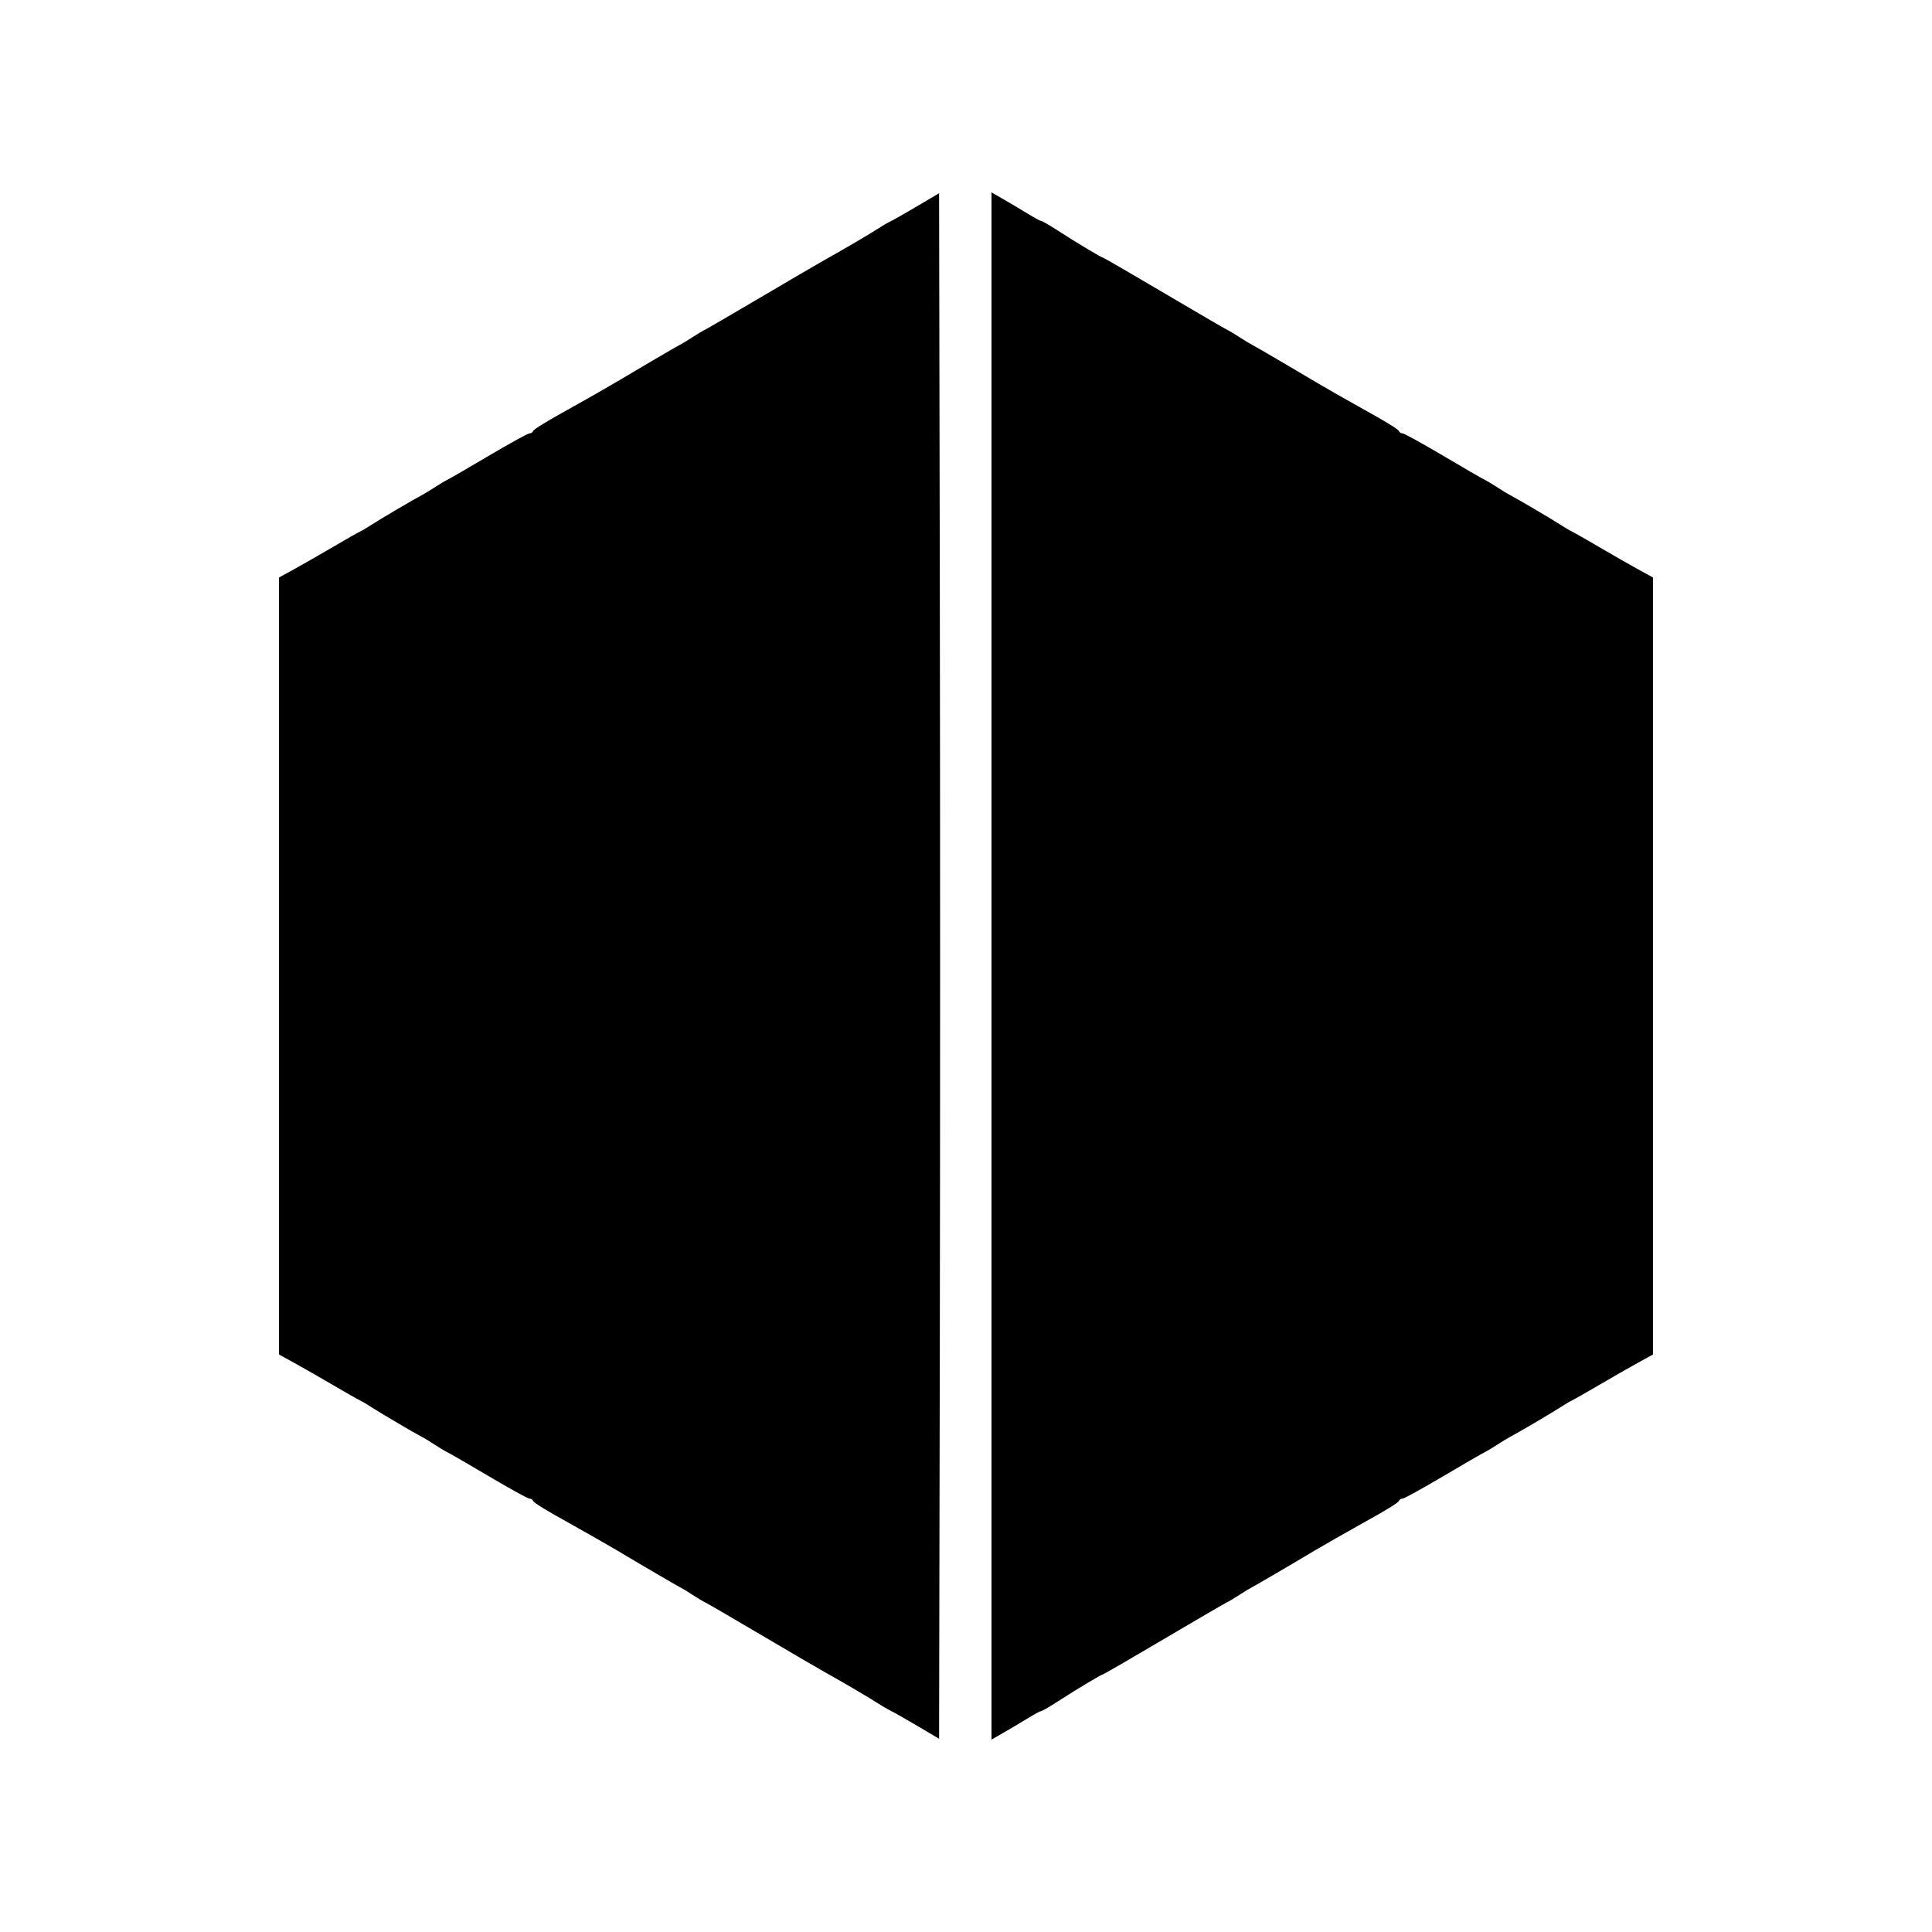
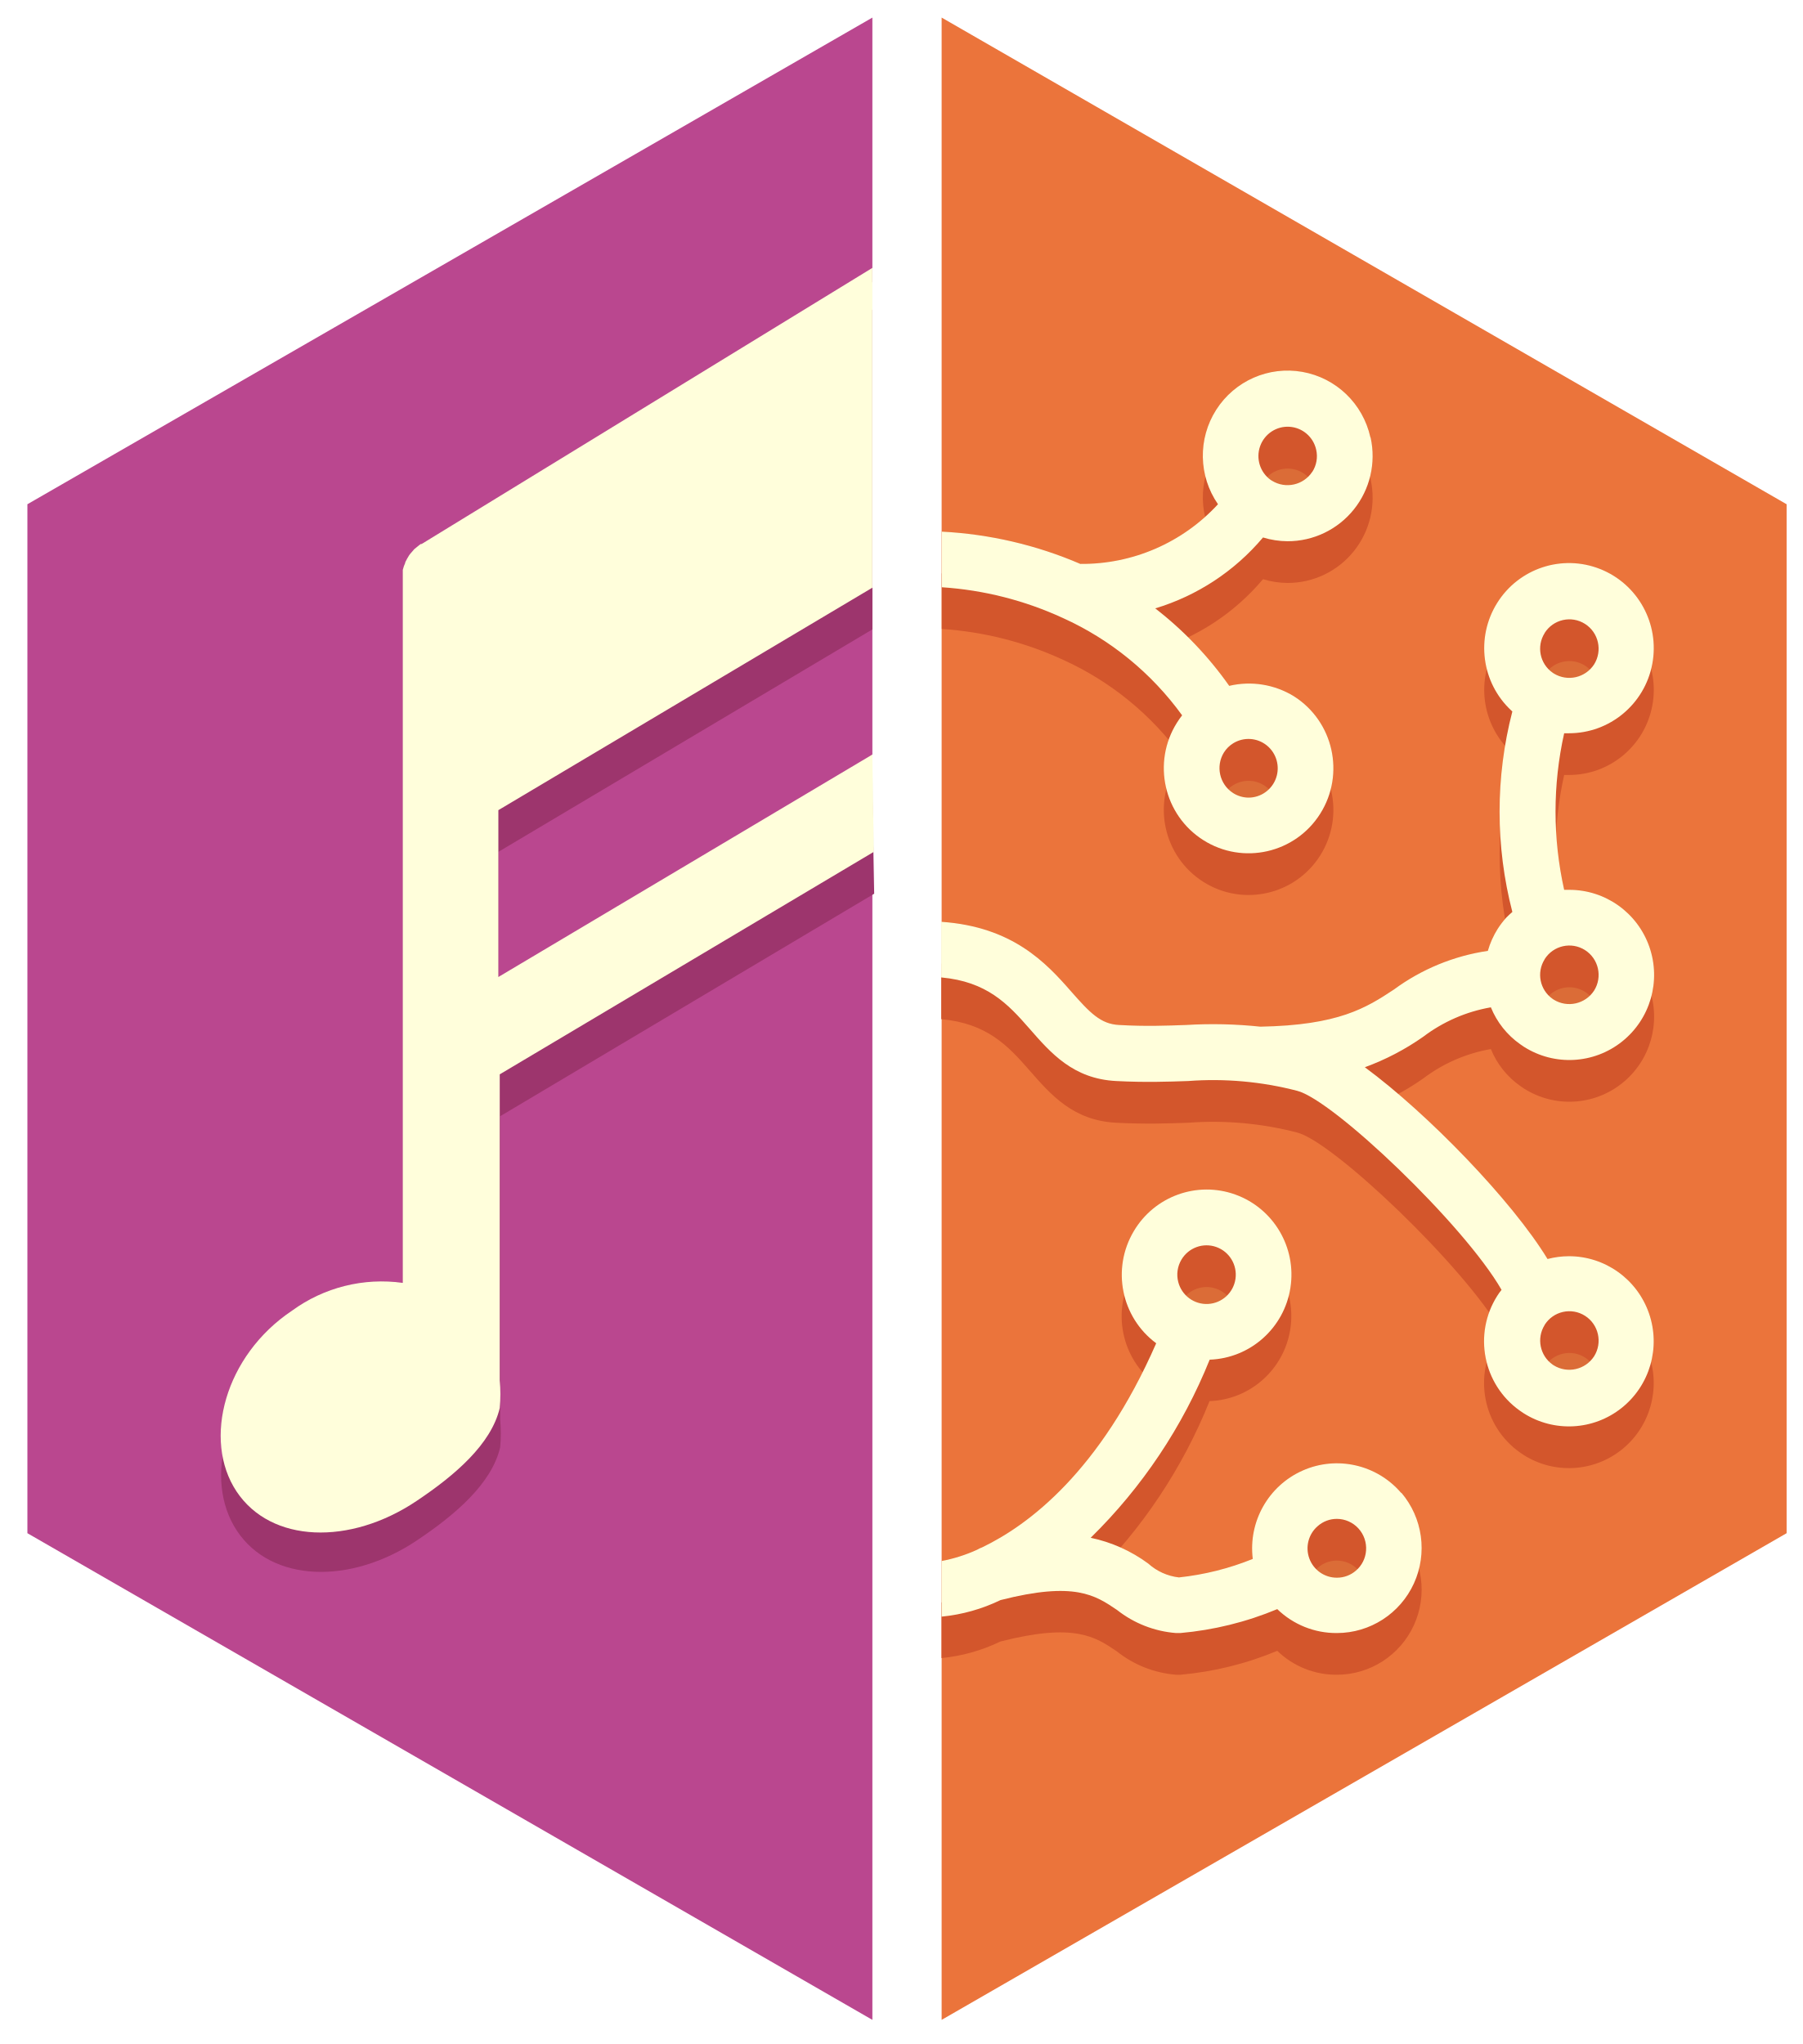
- <svg xmlns="http://www.w3.org/2000/svg" id="svg" width="400" height="400" viewBox="0, 0, 400,400">
-   <g id="svgg">
-     <path id="path0" d="M190.029 42.611 C 187.610 44.044,185.103 45.471,184.457 45.784 C 183.812 46.096,182.582 46.810,181.723 47.369 C 179.975 48.509,174.674 51.621,170.674 53.855 C 169.223 54.666,163.284 58.136,157.478 61.566 C 151.672 64.996,146.525 67.990,146.041 68.219 C 145.557 68.447,144.370 69.156,143.402 69.794 C 142.434 70.432,141.240 71.155,140.748 71.401 C 140.019 71.765,132.107 76.395,127.957 78.886 C 126.362 79.843,120.705 83.073,118.182 84.468 C 112.956 87.356,110.547 88.836,110.362 89.274 C 110.254 89.528,109.910 89.736,109.597 89.736 C 109.284 89.736,105.545 91.796,101.288 94.313 C 97.031 96.830,93.152 99.077,92.669 99.305 C 92.185 99.533,90.997 100.242,90.029 100.879 C 89.062 101.517,87.874 102.240,87.390 102.486 C 85.978 103.203,78.623 107.531,76.923 108.645 C 76.067 109.206,74.971 109.853,74.487 110.083 C 74.003 110.313,71.496 111.741,68.915 113.257 C 66.334 114.772,62.771 116.811,60.997 117.788 L 57.771 119.564 57.771 200.000 L 57.771 280.436 60.997 282.212 C 62.771 283.189,66.334 285.228,68.915 286.743 C 71.496 288.259,74.003 289.687,74.487 289.917 C 74.971 290.147,76.067 290.794,76.923 291.355 C 78.623 292.469,85.978 296.797,87.390 297.514 C 87.874 297.760,89.062 298.483,90.029 299.121 C 90.997 299.758,92.185 300.467,92.669 300.695 C 93.152 300.923,97.031 303.170,101.288 305.687 C 105.545 308.204,109.284 310.264,109.597 310.264 C 109.910 310.264,110.254 310.472,110.362 310.726 C 110.547 311.164,112.956 312.644,118.182 315.532 C 120.705 316.927,126.362 320.157,127.957 321.114 C 132.107 323.605,140.019 328.235,140.748 328.599 C 141.240 328.845,142.434 329.568,143.402 330.206 C 144.370 330.844,145.557 331.553,146.041 331.781 C 146.525 332.010,151.672 335.004,157.478 338.434 C 163.284 341.864,169.223 345.334,170.674 346.145 C 174.674 348.379,179.975 351.491,181.723 352.631 C 182.582 353.190,183.812 353.904,184.457 354.216 C 185.103 354.529,187.610 355.956,190.029 357.389 L 194.428 359.994 194.577 279.997 C 194.659 235.999,194.659 164.001,194.577 120.003 L 194.428 40.006 190.029 42.611 M205.279 200.000 L 205.279 360.167 208.065 358.562 C 209.597 357.679,211.835 356.348,213.038 355.604 C 214.241 354.861,215.384 354.252,215.578 354.252 C 215.772 354.252,217.295 353.370,218.962 352.291 C 222.855 349.773,228.101 346.628,228.408 346.628 C 228.539 346.628,234.144 343.381,240.863 339.413 C 247.582 335.445,253.475 332.011,253.959 331.782 C 254.443 331.553,255.630 330.844,256.598 330.206 C 257.566 329.568,258.760 328.845,259.252 328.599 C 259.981 328.235,267.893 323.605,272.043 321.114 C 273.638 320.157,279.295 316.927,281.818 315.532 C 287.044 312.644,289.453 311.164,289.638 310.726 C 289.746 310.472,290.090 310.264,290.403 310.264 C 290.716 310.264,294.455 308.204,298.712 305.687 C 302.969 303.170,306.848 300.923,307.331 300.695 C 307.815 300.467,309.003 299.758,309.971 299.121 C 310.938 298.483,312.126 297.760,312.610 297.514 C 314.022 296.797,321.377 292.469,323.077 291.355 C 323.933 290.794,325.029 290.147,325.513 289.917 C 325.997 289.687,328.504 288.259,331.085 286.743 C 333.666 285.228,337.229 283.189,339.003 282.212 L 342.229 280.436 342.229 200.000 L 342.229 119.564 339.003 117.788 C 337.229 116.811,333.666 114.772,331.085 113.257 C 328.504 111.741,325.997 110.313,325.513 110.083 C 325.029 109.853,323.933 109.206,323.077 108.645 C 321.377 107.531,314.022 103.203,312.610 102.486 C 312.126 102.240,310.938 101.517,309.971 100.879 C 309.003 100.242,307.815 99.533,307.331 99.305 C 306.848 99.077,302.969 96.830,298.712 94.313 C 294.455 91.796,290.716 89.736,290.403 89.736 C 290.090 89.736,289.746 89.528,289.638 89.274 C 289.453 88.836,287.044 87.356,281.818 84.468 C 279.295 83.073,273.638 79.843,272.043 78.886 C 267.893 76.395,259.981 71.765,259.252 71.401 C 258.760 71.155,257.566 70.432,256.598 69.794 C 255.630 69.156,254.443 68.447,253.959 68.218 C 253.475 67.989,247.582 64.555,240.863 60.587 C 234.144 56.619,228.539 53.372,228.408 53.372 C 228.101 53.372,222.855 50.227,218.962 47.709 C 217.295 46.630,215.772 45.748,215.578 45.748 C 215.384 45.748,214.241 45.139,213.038 44.396 C 211.835 43.652,209.597 42.321,208.065 41.438 L 205.279 39.833 205.279 200.000 " stroke="none" fill="#000000" fill-rule="evenodd" />
+ <svg xmlns="http://www.w3.org/2000/svg" width="127" height="144">
+   <path fill="#eb743b" d="M66.331 1.238V142.3l59.523-34.286v-72.49z" />
+   <path fill="#ba478f" d="m61.453 60.014-.976-.98v-4.898l.976-.98V41.403h-.976V20.83l.976-.98V1.239L1.93 35.524v72.49L61.453 142.3z" />
+   <path d="M61.433 53.196 35.087 68.87V57.457l26.346-15.879V19.45L29.701 38.326h-.059a2.703 2.713 0 0 0-.254.196l-.205.166a2.83 2.84 0 0 0-.185.216c-.059.068-.127.137-.176.215a2.459 2.469 0 0 0-.146.245 2.732 2.743 0 0 0-.127.245c0 .088-.068.176-.097.274a2.693 2.704 0 0 0-.078.265 2.498 2.508 0 0 0 0 .264 2.927 2.939 0 0 0 0 .314V90.38a10.734 10.776 0 0 0-7.807 1.96c-4.723 3.154-6.323 9.09-3.903 12.734s7.992 3.82 12.685.666c2.693-1.802 5.25-3.987 5.855-6.543a10.353 10.393 0 0 0 0-1.96v-21.55l26.346-15.82z" opacity=".07" />
+   <path fill="#9d356d" d="M61.453 56.096 35.106 71.769V60.014l26.347-15.673V21.81L29.73 41.098h-.059a2.703 2.713 0 0 0-.253.196l-.205.167a2.81 2.821 0 0 0-.186.215c-.058.069-.127.137-.175.216a2.469 2.478 0 0 0-.147.244c0 .079-.097.157-.127.245-.029.089-.068.177-.097.275a2.713 2.723 0 0 0-.078.264 2.508 2.518 0 0 0 0 .265 2.927 2.939 0 0 0 0 .313v49.656a10.734 10.776 0 0 0-7.806 1.959c-4.723 3.154-6.324 9.09-3.904 12.735s7.992 3.82 12.686.666c2.693-1.803 5.25-3.987 5.854-6.544a10.353 10.393 0 0 0 0-1.96V78.637L61.58 62.963z" />
+   <path fill="#fffedb" d="M61.453 53.157 35.106 68.83V57.075l26.347-15.673v-22.53L29.7 38.325h-.059a2.703 2.713 0 0 0-.254.196l-.205.166a2.83 2.84 0 0 0-.185.216c-.059.068-.127.137-.176.215a2.459 2.469 0 0 0-.146.245 2.732 2.743 0 0 0-.127.245c0 .088-.068.176-.097.274a2.693 2.704 0 0 0-.078.265 2.498 2.508 0 0 0 0 .264 2.927 2.939 0 0 0 0 .314V90.38a10.734 10.776 0 0 0-7.807 1.96c-4.723 3.154-6.323 9.09-3.903 12.734s7.992 3.82 12.685.666c2.693-1.802 5.25-3.987 5.855-6.543a10.353 10.393 0 0 0 0-1.96v-21.55L61.55 60.014z" />
+   <g opacity=".07">
+     <path d="M83.222 91.106a2.059 2.067 0 1 1-.224 1.568 2.05 2.057 0 0 1 .224-1.568m12.295 21.904a2.03 2.038 0 0 1-1.337.5 2.059 2.067 0 0 1-1.346-3.644 2.03 2.038 0 0 1 1.337-.5 2.069 2.077 0 0 1 2.058 2.233 2.04 2.047 0 0 1-.712 1.411M75.123 45.918h.205zm11.095 9.452a2.02 2.028 0 0 1 .654-.646 2.059 2.067 0 1 1 1.083 3.83 2.05 2.057 0 0 1-1.093-.323 2.078 2.087 0 0 1-.644-2.86m6.225-19.777a2.088 2.096 0 0 1-2.84.637l-.097-.06a2.059 2.067 0 1 1 3.21-2.125 2.03 2.038 0 0 1-.273 1.548m16.364 11.362a2.061 2.07 0 1 1 3.484 2.214 2.088 2.096 0 0 1-2.84.637l-.088-.06a2.05 2.057 0 0 1-.556-2.79m0 22.981a2.061 2.07 0 1 1 3.484 2.214 2.088 2.096 0 0 1-2.84.637l-.088-.059a2.05 2.057 0 0 1-.556-2.743zm0 25.764a2.061 2.07 0 1 1 3.484 2.213 2.088 2.096 0 0 1-2.84.637l-.088-.059a2.059 2.067 0 0 1-.556-2.782z" />
+     <path d="M98.708 105.183a5.972 5.995 0 0 0-10.46 4.643 19.379 19.455 0 0 1-5.201 1.303 3.903 3.918 0 0 1-2.167-.98 10.45 10.491 0 0 0-4.05-1.812 36.728 36.872 0 0 0 8.383-12.548 5.972 5.995 0 1 0-5.347-9.052 5.972 5.995 0 0 0 1.58 7.896c-3.952 9.032-8.996 12.813-12.265 14.38a1.952 1.96 0 0 0-.352.167 10.987 11.03 0 0 1-2.498.793v3.919a12.285 12.333 0 0 0 4.148-1.166c5.22-1.332 6.674-.343 8.206.695a7.69 7.72 0 0 0 4.157 1.627h.302a23.038 23.128 0 0 0 6.83-1.685 5.982 6.005 0 0 0 4.206 1.685 5.972 5.995 0 0 0 4.528-9.894zM83.222 88.745a2.059 2.067 0 1 1-.224 1.568 2.05 2.057 0 0 1 .224-1.568m12.295 21.904a2.03 2.038 0 0 1-1.337.5 2.059 2.067 0 0 1-1.346-3.644 2.03 2.038 0 0 1 1.337-.5 2.069 2.077 0 0 1 2.058 2.234 2.04 2.047 0 0 1-.712 1.41M75.123 43.537h.205zm21.409-12.734a5.972 5.995 0 1 0-10.734 4.721 13.027 13.078 0 0 1-9.699 4.203 28.444 28.555 0 0 0-9.758-2.273v3.918a24.2 24.294 0 0 1 8.529 2.165 21.067 21.15 0 0 1 8.401 6.857 6.167 6.191 0 0 0-.37.53 5.972 5.995 0 1 0 8.245-1.872 6.07 6.093 0 0 0-4.557-.734 25.37 25.47 0 0 0-5.211-5.457 15.954 16.016 0 0 0 7.592-4.996 6.001 6.024 0 0 0 1.727.265 5.982 6.005 0 0 0 5.854-7.298zM86.218 53.01a2.02 2.028 0 0 1 .654-.647 2.059 2.067 0 1 1 1.083 3.83 2.05 2.057 0 0 1-1.093-.323 2.078 2.087 0 0 1-.644-2.86m6.225-19.778a2.088 2.096 0 0 1-2.84.637l-.097-.06a2.059 2.067 0 1 1 3.21-2.125 2.03 2.038 0 0 1-.273 1.558z" />
+     <path d="M105.021 70.966a5.855 5.878 0 0 0 2.06 2.596l.272.186a5.972 5.995 0 1 0 3.191-11.06h-.36a25.107 25.205 0 0 1 0-11.03h.33a5.972 5.995 0 1 0-4.049-1.597l.069.06a27.956 28.065 0 0 0 0 14.125c-.137.127-.283.245-.42.392a6.089 6.113 0 0 0-.615.803 6.01 6.034 0 0 0-.692 1.548 14.832 14.89 0 0 0-6.616 2.723c-1.952 1.293-3.903 2.518-9.407 2.616a31.85 31.974 0 0 0-5.23-.118c-1.395.049-2.84.108-4.733 0-1.297-.069-2.049-.862-3.376-2.37-1.756-2.009-4.118-4.556-9.143-4.899v3.919c3.21.294 4.684 1.851 6.206 3.595s3.093 3.546 6.109 3.703c2.068.107 3.669.049 5.083 0a23.633 23.726 0 0 1 7.66.685c2.547.627 11.807 9.473 14.413 14.028a4 4 0 0 0-.303.421 5.952 5.976 0 0 0 1.58 8.082l.274.186a5.972 5.995 0 1 0 3.19-11.06 6.03 6.054 0 0 0-1.502.197c-2.498-4.105-8.44-10.247-12.87-13.51a17.74 17.809 0 0 0 4.108-2.144 11.036 11.08 0 0 1 4.771-2.077m3.786-26.37a2.061 2.07 0 1 1 3.484 2.213 2.088 2.096 0 0 1-2.84.637l-.088-.059a2.05 2.057 0 0 1-.556-2.782zm0 22.98a2.061 2.07 0 1 1 3.484 2.214 2.088 2.096 0 0 1-2.84.637l-.088-.059a2.05 2.057 0 0 1-.556-2.782zm0 25.764a2.061 2.07 0 1 1 3.484 2.214 2.088 2.096 0 0 1-2.84.636l-.088-.058a2.059 2.067 0 0 1-.556-2.782z" />
+   </g>
+   <g stroke-width=".992">
+     <path fill="#d3562c" d="M98.708 108.122a5.972 5.995 0 0 0-10.46 4.643 19.379 19.455 0 0 1-5.201 1.303 3.903 3.918 0 0 1-2.167-.98 10.45 10.491 0 0 0-4.05-1.812 36.728 36.872 0 0 0 8.373-12.568 5.972 5.995 0 1 0-5.347-9.051 5.972 5.995 0 0 0 1.58 7.895c-3.951 9.032-8.996 12.813-12.265 14.38a1.952 1.96 0 0 0-.351.167 10.987 11.03 0 0 1-2.498.793v3.919a12.285 12.333 0 0 0 4.147-1.166c5.22-1.332 6.674-.343 8.206.696a7.69 7.72 0 0 0 4.167 1.645h.302a23.038 23.128 0 0 0 6.83-1.685 5.982 6.005 0 0 0 4.206 1.685 5.972 5.995 0 0 0 4.528-9.894zM83.222 91.684a2.059 2.067 0 1 1-.224 1.568 2.05 2.057 0 0 1 .224-1.568m12.295 21.904a2.03 2.038 0 0 1-1.337.5 2.059 2.067 0 0 1-1.346-3.645 2.03 2.038 0 0 1 1.337-.5 2.069 2.077 0 0 1 2.058 2.234 2.04 2.047 0 0 1-.712 1.411" />
+     <path d="M75.123 45.918h.205z" />
+     <path fill="#d3562c" d="M96.532 33.741a5.972 5.995 0 1 0-10.734 4.722 13.027 13.078 0 0 1-9.699 4.202 28.444 28.555 0 0 0-9.758-2.272v3.918a24.21 24.304 0 0 1 8.529 2.165 21.067 21.15 0 0 1 8.401 6.857 6.167 6.191 0 0 0-.37.53 5.972 5.995 0 1 0 8.245-1.872 6.07 6.093 0 0 0-4.557-.735 25.37 25.47 0 0 0-5.211-5.456 15.954 16.016 0 0 0 7.592-4.996 6.001 6.024 0 0 0 1.727.265 5.982 6.005 0 0 0 5.854-7.298zM86.218 55.96a2.02 2.028 0 0 1 .654-.647 2.059 2.067 0 1 1 1.083 3.83 2.05 2.057 0 0 1-1.093-.323 2.078 2.087 0 0 1-.644-2.86m6.225-19.778a2.088 2.096 0 0 1-2.84.636l-.097-.059a2.059 2.067 0 1 1 3.21-2.125 2.03 2.038 0 0 1-.273 1.548" />
+     <path fill="#d3562c" d="M105.021 73.905a5.855 5.878 0 0 0 2.06 2.596l.272.186a5.972 5.995 0 1 0 3.191-11.06h-.36a25.107 25.205 0 0 1 0-11.03h.33A5.972 5.995 0 1 0 106.466 53l.069.059a27.956 28.065 0 0 0 0 14.126c-.137.127-.283.245-.42.391a6.089 6.113 0 0 0-.615.804 6.01 6.034 0 0 0-.692 1.548 14.832 14.89 0 0 0-6.616 2.723c-1.952 1.293-3.903 2.517-9.407 2.615a31.85 31.974 0 0 0-5.23-.117c-1.395.049-2.84.107-4.733 0-1.297-.069-2.049-.862-3.376-2.37-1.756-2.009-4.118-4.556-9.143-4.899v3.92c3.21.293 4.684 1.851 6.206 3.595 1.522 1.743 3.093 3.546 6.109 3.702 2.068.108 3.668.05 5.083 0a23.633 23.726 0 0 1 7.66.686c2.547.627 11.807 9.473 14.413 14.028a4 4 0 0 0-.303.421 5.952 5.976 0 0 0 1.58 8.082l.274.186a5.972 5.995 0 1 0 3.19-11.06 6.03 6.054 0 0 0-1.502.196c-2.498-4.104-8.44-10.246-12.87-13.508a17.74 17.809 0 0 0 4.108-2.146 11.036 11.08 0 0 1 4.771-2.076m3.786-26.371a2.061 2.07 0 1 1 3.484 2.214 2.088 2.096 0 0 1-2.84.637l-.087-.06a2.05 2.057 0 0 1-.557-2.781zm0 22.981a2.061 2.07 0 1 1 3.484 2.214 2.088 2.096 0 0 1-2.84.637l-.087-.059a2.05 2.057 0 0 1-.557-2.782zm0 25.764a2.061 2.07 0 1 1 3.484 2.213 2.088 2.096 0 0 1-2.84.637l-.087-.059a2.059 2.067 0 0 1-.557-2.782z" />
+     <path fill="#fffedb" d="M98.708 105.183a5.972 5.995 0 0 0-10.46 4.643 19.379 19.455 0 0 1-5.201 1.303 3.903 3.918 0 0 1-2.167-.98 10.45 10.491 0 0 0-4.05-1.812 36.728 36.872 0 0 0 8.383-12.548 5.972 5.995 0 1 0-5.347-9.052 5.972 5.995 0 0 0 1.58 7.896c-3.952 9.032-8.996 12.813-12.265 14.38a1.952 1.96 0 0 0-.352.167 10.987 11.03 0 0 1-2.498.793v3.919a12.285 12.333 0 0 0 4.148-1.166c5.22-1.332 6.674-.343 8.206.695a7.69 7.72 0 0 0 4.157 1.627h.302a23.038 23.128 0 0 0 6.83-1.685 5.982 6.005 0 0 0 4.206 1.685 5.972 5.995 0 0 0 4.528-9.894zM83.222 88.745a2.059 2.067 0 1 1-.224 1.568 2.05 2.057 0 0 1 .224-1.568m12.295 21.904a2.03 2.038 0 0 1-1.337.5 2.059 2.067 0 0 1-1.346-3.644 2.03 2.038 0 0 1 1.337-.5 2.069 2.077 0 0 1 2.058 2.234 2.04 2.047 0 0 1-.712 1.41M75.123 43.537h.205zm21.409-12.734a5.972 5.995 0 1 0-10.734 4.721 13.027 13.078 0 0 1-9.699 4.203 28.444 28.555 0 0 0-9.758-2.273v3.918a24.2 24.294 0 0 1 8.529 2.165 21.067 21.15 0 0 1 8.401 6.857 6.167 6.191 0 0 0-.37.53 5.972 5.995 0 1 0 8.245-1.872 6.07 6.093 0 0 0-4.557-.734 25.37 25.47 0 0 0-5.211-5.457 15.954 16.016 0 0 0 7.592-4.996 6.001 6.024 0 0 0 1.727.265 5.982 6.005 0 0 0 5.854-7.298zM86.218 53.01a2.02 2.028 0 0 1 .654-.647 2.059 2.067 0 1 1 1.083 3.83 2.05 2.057 0 0 1-1.093-.323 2.078 2.087 0 0 1-.644-2.86m6.225-19.778a2.088 2.096 0 0 1-2.84.637l-.097-.06a2.059 2.067 0 1 1 3.21-2.125 2.03 2.038 0 0 1-.273 1.558z" />
+     <path fill="#fffedb" d="M105.021 70.966a5.855 5.878 0 0 0 2.06 2.596l.272.186a5.972 5.995 0 1 0 3.191-11.06h-.36a25.107 25.205 0 0 1 0-11.03h.33a5.972 5.995 0 1 0-4.049-1.597l.069.06a27.956 28.065 0 0 0 0 14.125c-.137.127-.283.245-.42.392a6.089 6.113 0 0 0-.615.803 6.01 6.034 0 0 0-.692 1.548 14.832 14.89 0 0 0-6.616 2.723c-1.952 1.293-3.903 2.518-9.407 2.616a31.85 31.974 0 0 0-5.23-.118c-1.395.049-2.84.108-4.733 0-1.297-.069-2.049-.862-3.376-2.37-1.756-2.009-4.118-4.556-9.143-4.899v3.919c3.21.294 4.684 1.851 6.206 3.595s3.093 3.546 6.109 3.703c2.068.107 3.668.049 5.083 0a23.633 23.726 0 0 1 7.66.685c2.547.627 11.807 9.473 14.413 14.028a4 4 0 0 0-.303.421 5.952 5.976 0 0 0 1.58 8.082l.274.186a5.972 5.995 0 1 0 3.19-11.06 6.03 6.054 0 0 0-1.502.197c-2.498-4.105-8.44-10.247-12.87-13.51a17.74 17.809 0 0 0 4.108-2.144 11.036 11.08 0 0 1 4.771-2.077m3.786-26.37a2.061 2.07 0 1 1 3.484 2.213 2.088 2.096 0 0 1-2.84.637l-.087-.059a2.05 2.057 0 0 1-.557-2.782zm0 22.98a2.061 2.07 0 1 1 3.484 2.214 2.088 2.096 0 0 1-2.84.637l-.087-.059a2.05 2.057 0 0 1-.557-2.782zm0 25.764a2.061 2.07 0 1 1 3.484 2.214 2.088 2.096 0 0 1-2.84.636l-.087-.058a2.059 2.067 0 0 1-.557-2.782z" />
  </g>
</svg>
